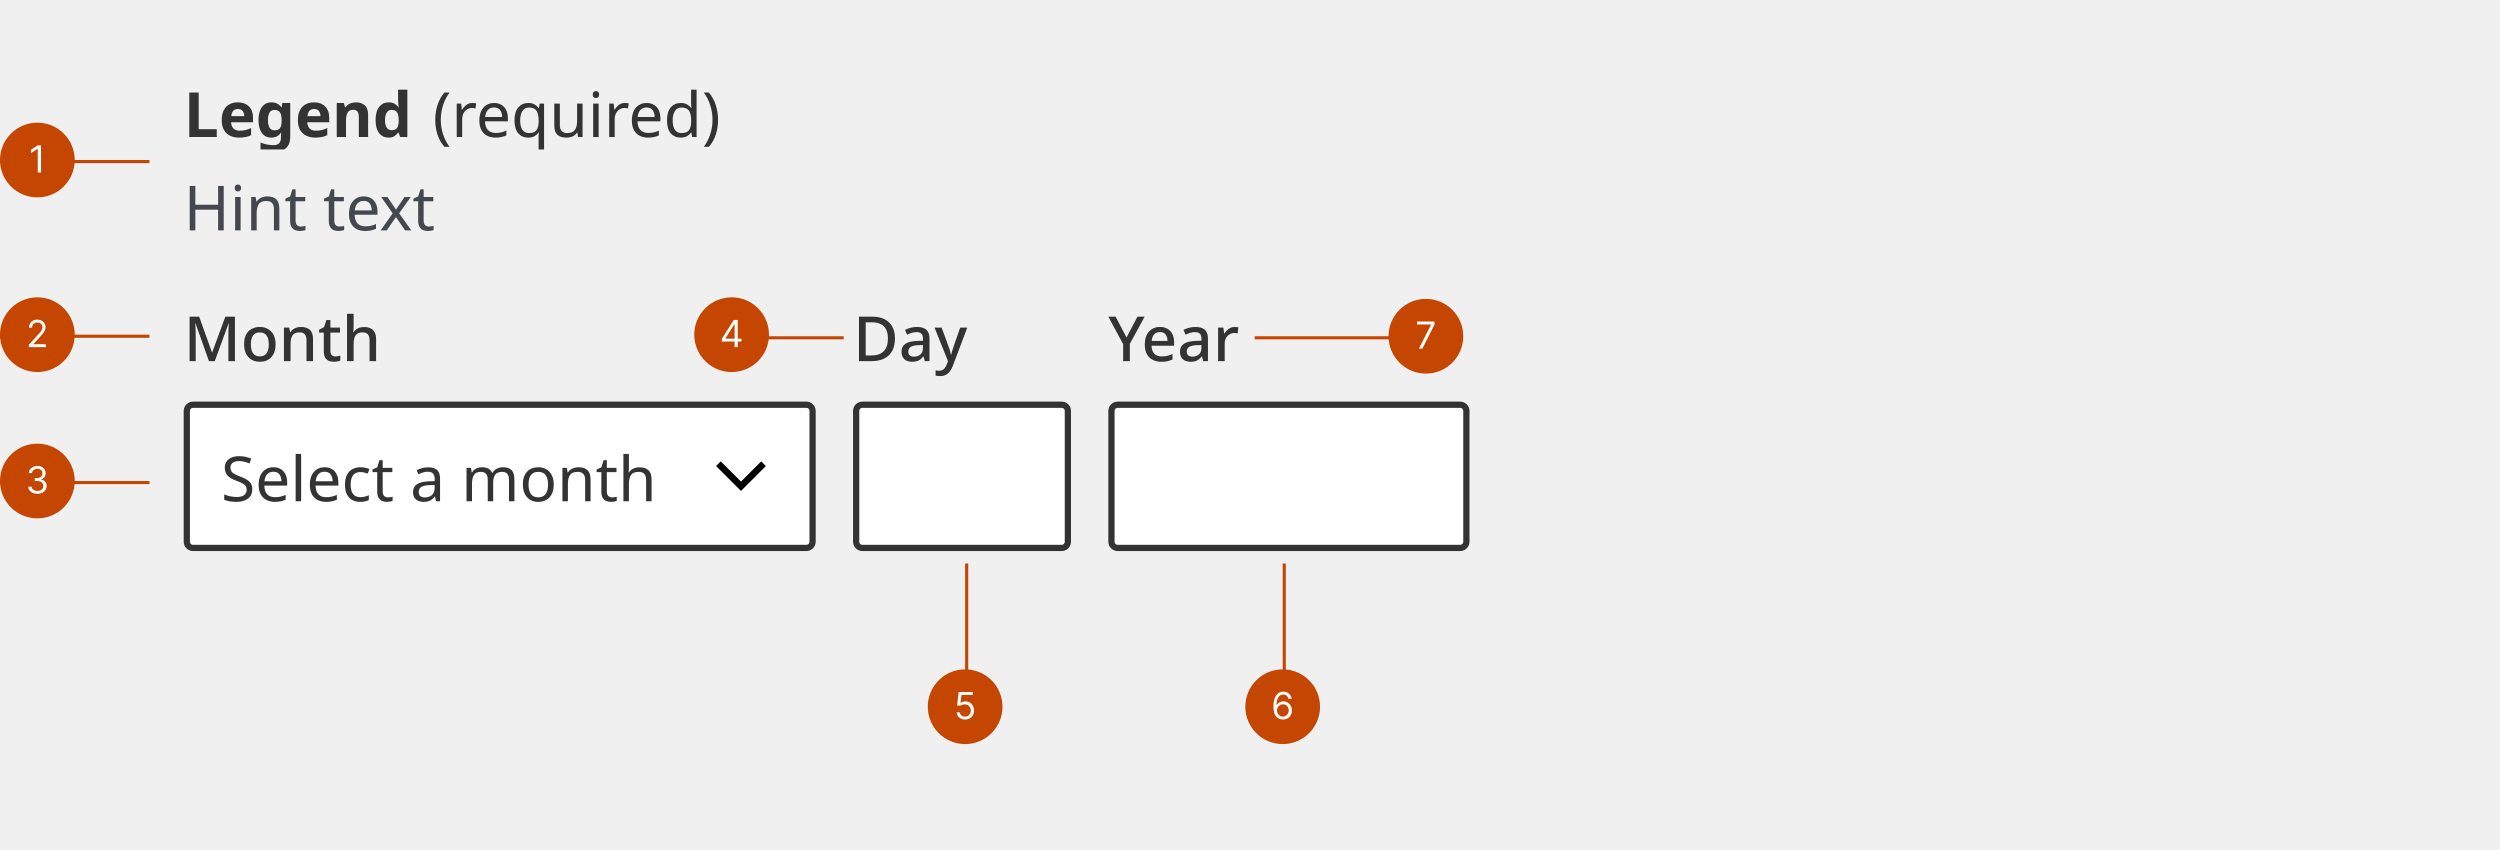
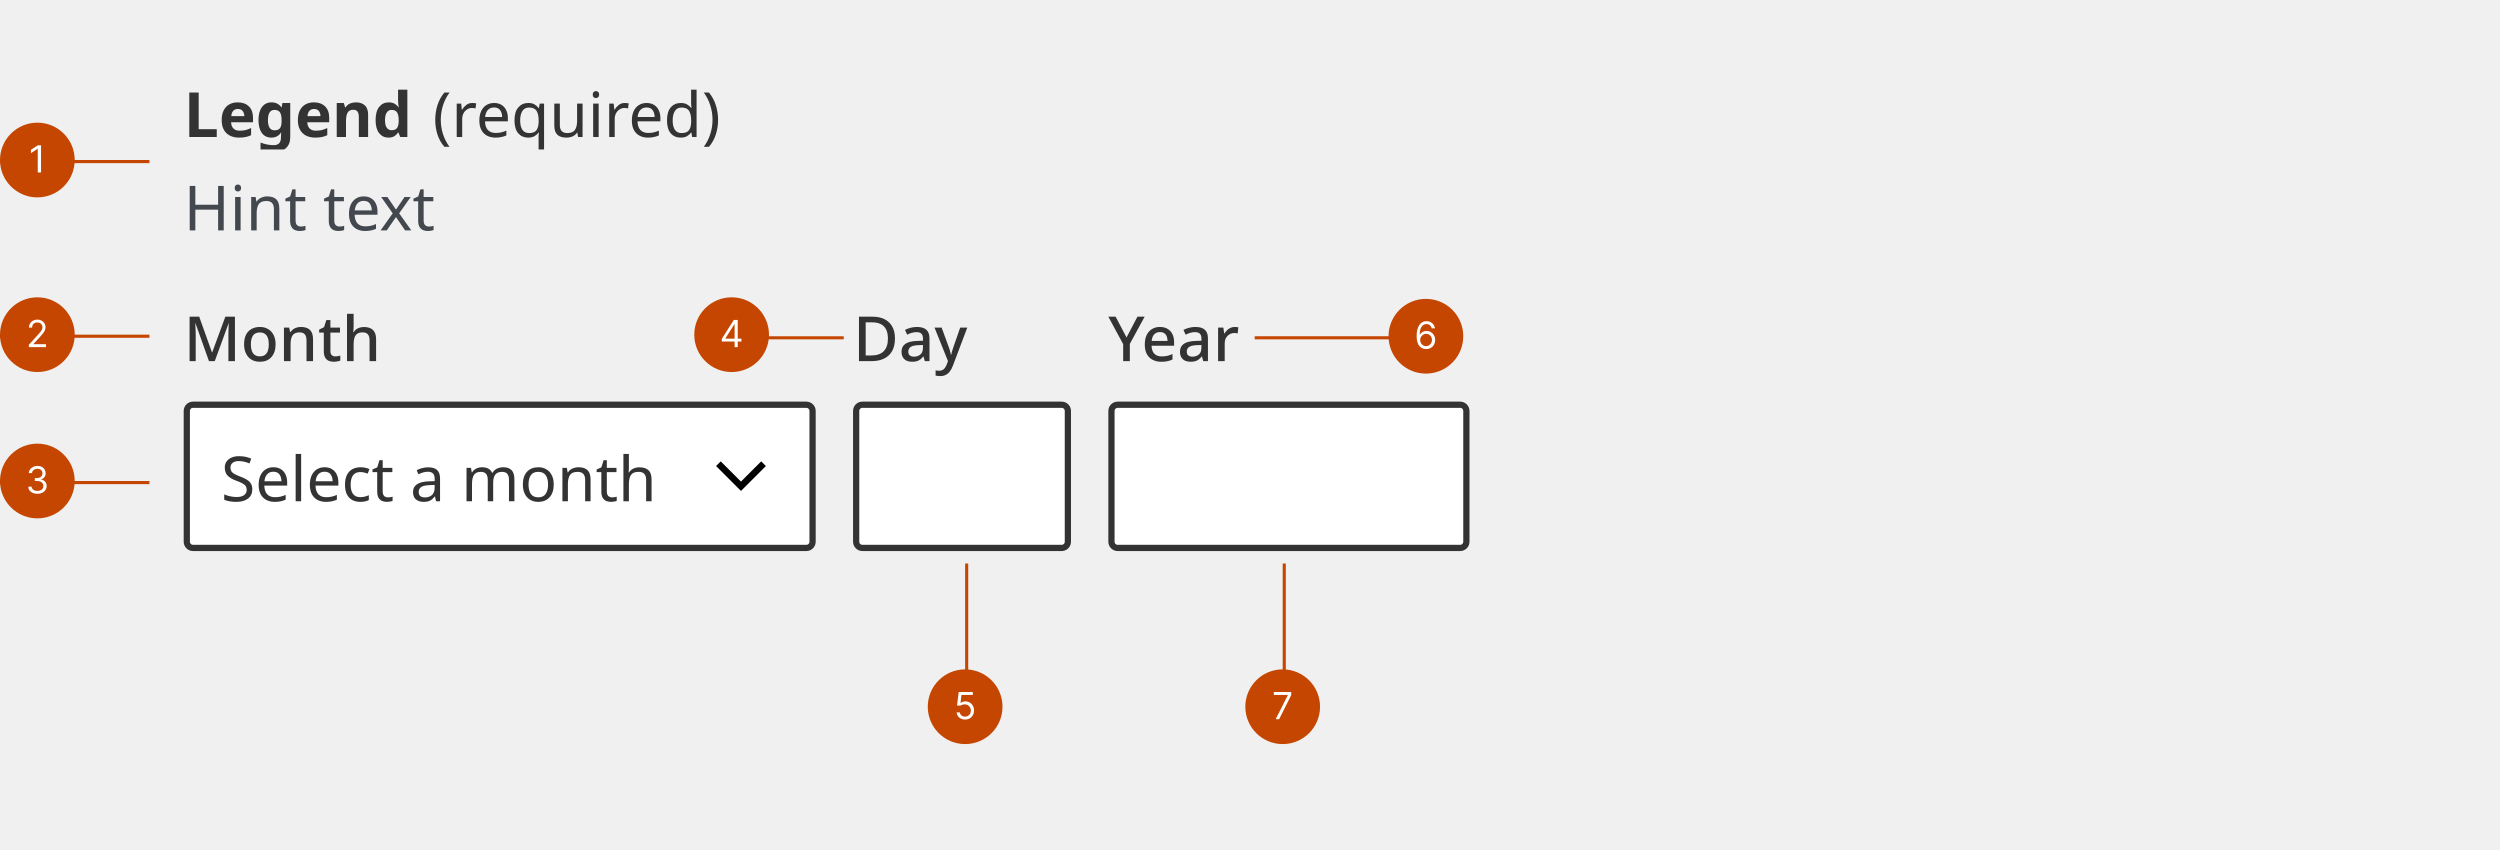
<svg xmlns="http://www.w3.org/2000/svg" width="803" height="273" viewBox="0 0 803 273" fill="none">
-   <g clip-path="url(#clip0_33496_4579)">
+   <g clip-path="url(#clip0_5116_10050)">
    <path d="M60.8 44V29.72H63.82V41.5H69.62V44H60.8ZM76.369 32.88C77.875 32.88 79.069 33.313 79.949 34.18C80.829 35.033 81.269 36.253 81.269 37.84V39.28H74.229C74.255 40.12 74.502 40.78 74.969 41.26C75.449 41.74 76.109 41.98 76.949 41.98C77.655 41.98 78.295 41.913 78.869 41.78C79.442 41.633 80.035 41.413 80.649 41.12V43.42C80.115 43.687 79.549 43.88 78.949 44C78.362 44.133 77.649 44.2 76.809 44.2C75.715 44.2 74.749 44 73.909 43.6C73.069 43.187 72.409 42.567 71.929 41.74C71.449 40.913 71.209 39.873 71.209 38.62C71.209 37.34 71.422 36.28 71.849 35.44C72.289 34.587 72.895 33.947 73.669 33.52C74.442 33.093 75.342 32.88 76.369 32.88ZM76.389 35C75.815 35 75.335 35.187 74.949 35.56C74.575 35.933 74.355 36.513 74.289 37.3H78.469C78.455 36.633 78.282 36.087 77.949 35.66C77.615 35.22 77.095 35 76.389 35ZM87.225 32.88C88.572 32.88 89.625 33.413 90.385 34.48H90.465L90.705 33.08H93.225V44.02C93.225 45.58 92.765 46.767 91.845 47.58C90.925 48.393 89.565 48.8 87.765 48.8C86.992 48.8 86.272 48.753 85.605 48.66C84.952 48.567 84.312 48.4 83.685 48.16V45.78C85.032 46.34 86.452 46.62 87.945 46.62C89.478 46.62 90.245 45.793 90.245 44.14V43.92C90.245 43.693 90.252 43.46 90.265 43.22C90.292 42.98 90.312 42.767 90.325 42.58H90.245C89.872 43.153 89.425 43.567 88.905 43.82C88.385 44.073 87.798 44.2 87.145 44.2C85.852 44.2 84.838 43.707 84.105 42.72C83.385 41.72 83.025 40.333 83.025 38.56C83.025 36.773 83.398 35.38 84.145 34.38C84.892 33.38 85.918 32.88 87.225 32.88ZM88.165 35.3C86.765 35.3 86.065 36.4 86.065 38.6C86.065 40.773 86.778 41.86 88.205 41.86C88.965 41.86 89.525 41.647 89.885 41.22C90.258 40.78 90.445 40.02 90.445 38.94V38.58C90.445 37.407 90.265 36.567 89.905 36.06C89.545 35.553 88.965 35.3 88.165 35.3ZM100.841 32.88C102.348 32.88 103.541 33.313 104.421 34.18C105.301 35.033 105.741 36.253 105.741 37.84V39.28H98.701C98.728 40.12 98.975 40.78 99.441 41.26C99.921 41.74 100.581 41.98 101.421 41.98C102.128 41.98 102.768 41.913 103.341 41.78C103.915 41.633 104.508 41.413 105.121 41.12V43.42C104.588 43.687 104.021 43.88 103.421 44C102.835 44.133 102.121 44.2 101.281 44.2C100.188 44.2 99.221 44 98.381 43.6C97.541 43.187 96.881 42.567 96.401 41.74C95.921 40.913 95.681 39.873 95.681 38.62C95.681 37.34 95.895 36.28 96.321 35.44C96.761 34.587 97.368 33.947 98.141 33.52C98.915 33.093 99.815 32.88 100.841 32.88ZM100.861 35C100.288 35 99.808 35.187 99.421 35.56C99.048 35.933 98.828 36.513 98.761 37.3H102.941C102.928 36.633 102.755 36.087 102.421 35.66C102.088 35.22 101.568 35 100.861 35ZM114.358 32.88C115.531 32.88 116.471 33.2 117.178 33.84C117.884 34.467 118.238 35.48 118.238 36.88V44H115.258V37.62C115.258 36.833 115.118 36.247 114.838 35.86C114.558 35.46 114.111 35.26 113.498 35.26C112.591 35.26 111.971 35.573 111.638 36.2C111.304 36.813 111.138 37.7 111.138 38.86V44H108.158V33.08H110.438L110.838 34.48H110.998C111.344 33.92 111.818 33.513 112.418 33.26C113.031 33.007 113.678 32.88 114.358 32.88ZM124.762 44.2C123.549 44.2 122.556 43.727 121.782 42.78C121.022 41.82 120.642 40.413 120.642 38.56C120.642 36.693 121.029 35.28 121.802 34.32C122.576 33.36 123.589 32.88 124.842 32.88C125.629 32.88 126.276 33.033 126.782 33.34C127.289 33.647 127.689 34.027 127.982 34.48H128.082C128.042 34.267 127.996 33.96 127.942 33.56C127.889 33.147 127.862 32.727 127.862 32.3V28.8H130.842V44H128.562L127.982 42.58H127.862C127.569 43.033 127.176 43.42 126.682 43.74C126.189 44.047 125.549 44.2 124.762 44.2ZM125.802 41.82C126.629 41.82 127.209 41.58 127.542 41.1C127.876 40.607 128.049 39.873 128.062 38.9V38.58C128.062 37.513 127.896 36.7 127.562 36.14C127.242 35.58 126.642 35.3 125.762 35.3C125.109 35.3 124.596 35.587 124.222 36.16C123.849 36.72 123.662 37.533 123.662 38.6C123.662 39.667 123.849 40.473 124.222 41.02C124.596 41.553 125.122 41.82 125.802 41.82Z" fill="#333333" />
    <path d="M139.8 38.52C139.8 36.893 140.033 35.327 140.5 33.82C140.98 32.3 141.727 30.933 142.74 29.72H144.4C143.467 30.973 142.76 32.353 142.28 33.86C141.813 35.367 141.58 36.913 141.58 38.5C141.58 40.047 141.813 41.567 142.28 43.06C142.76 44.54 143.46 45.907 144.38 47.16H142.74C141.727 45.987 140.98 44.66 140.5 43.18C140.033 41.687 139.8 40.133 139.8 38.52ZM151.696 33.08C151.896 33.08 152.109 33.093 152.336 33.12C152.576 33.133 152.783 33.16 152.956 33.2L152.736 34.82C152.563 34.78 152.369 34.747 152.156 34.72C151.956 34.693 151.763 34.68 151.576 34.68C151.029 34.68 150.516 34.833 150.036 35.14C149.556 35.433 149.169 35.853 148.876 36.4C148.596 36.933 148.456 37.56 148.456 38.28V44H146.696V33.28H148.136L148.336 35.24H148.416C148.763 34.653 149.209 34.147 149.756 33.72C150.303 33.293 150.949 33.08 151.696 33.08ZM158.707 33.08C159.627 33.08 160.414 33.28 161.067 33.68C161.734 34.08 162.241 34.647 162.587 35.38C162.947 36.1 163.127 36.947 163.127 37.92V38.98H155.787C155.814 40.193 156.121 41.12 156.707 41.76C157.307 42.387 158.141 42.7 159.207 42.7C159.887 42.7 160.487 42.64 161.007 42.52C161.541 42.387 162.087 42.2 162.647 41.96V43.5C162.101 43.74 161.561 43.913 161.027 44.02C160.494 44.14 159.861 44.2 159.127 44.2C158.114 44.2 157.214 43.993 156.427 43.58C155.654 43.167 155.047 42.553 154.607 41.74C154.181 40.913 153.967 39.907 153.967 38.72C153.967 37.547 154.161 36.54 154.547 35.7C154.947 34.86 155.501 34.213 156.207 33.76C156.927 33.307 157.761 33.08 158.707 33.08ZM158.687 34.52C157.847 34.52 157.181 34.793 156.687 35.34C156.207 35.873 155.921 36.62 155.827 37.58H161.287C161.274 36.673 161.061 35.94 160.647 35.38C160.234 34.807 159.581 34.52 158.687 34.52ZM172.996 44.22C172.996 43.98 173.003 43.7 173.016 43.38C173.03 43.06 173.056 42.787 173.096 42.56H172.976C172.67 43.013 172.243 43.4 171.696 43.72C171.163 44.04 170.47 44.2 169.616 44.2C168.323 44.2 167.27 43.74 166.456 42.82C165.656 41.887 165.256 40.5 165.256 38.66C165.256 36.82 165.663 35.433 166.476 34.5C167.303 33.553 168.37 33.08 169.676 33.08C170.516 33.08 171.203 33.24 171.736 33.56C172.27 33.88 172.696 34.273 173.016 34.74H173.096L173.356 33.28H174.756V48.8H172.996V44.22ZM169.956 42.74C171.063 42.74 171.843 42.44 172.296 41.84C172.763 41.227 173.003 40.293 173.016 39.04V38.68C173.016 37.32 172.79 36.293 172.336 35.6C171.883 34.893 171.076 34.54 169.916 34.54C168.956 34.54 168.243 34.92 167.776 35.68C167.31 36.427 167.076 37.433 167.076 38.7C167.076 39.967 167.31 40.96 167.776 41.68C168.256 42.387 168.983 42.74 169.956 42.74ZM187.121 33.28V44H185.681L185.421 42.58H185.341C184.994 43.14 184.514 43.553 183.901 43.82C183.288 44.073 182.634 44.2 181.941 44.2C180.648 44.2 179.674 43.893 179.021 43.28C178.368 42.653 178.041 41.66 178.041 40.3V33.28H179.821V40.18C179.821 41.887 180.614 42.74 182.201 42.74C183.388 42.74 184.208 42.407 184.661 41.74C185.128 41.073 185.361 40.113 185.361 38.86V33.28H187.121ZM191.424 29.26C191.691 29.26 191.924 29.353 192.124 29.54C192.338 29.713 192.444 29.993 192.444 30.38C192.444 30.753 192.338 31.033 192.124 31.22C191.924 31.407 191.691 31.5 191.424 31.5C191.131 31.5 190.884 31.407 190.684 31.22C190.484 31.033 190.384 30.753 190.384 30.38C190.384 29.993 190.484 29.713 190.684 29.54C190.884 29.353 191.131 29.26 191.424 29.26ZM192.284 33.28V44H190.524V33.28H192.284ZM200.68 33.08C200.88 33.08 201.094 33.093 201.32 33.12C201.56 33.133 201.767 33.16 201.94 33.2L201.72 34.82C201.547 34.78 201.354 34.747 201.14 34.72C200.94 34.693 200.747 34.68 200.56 34.68C200.014 34.68 199.5 34.833 199.02 35.14C198.54 35.433 198.154 35.853 197.86 36.4C197.58 36.933 197.44 37.56 197.44 38.28V44H195.68V33.28H197.12L197.32 35.24H197.4C197.747 34.653 198.194 34.147 198.74 33.72C199.287 33.293 199.934 33.08 200.68 33.08ZM207.692 33.08C208.612 33.08 209.398 33.28 210.052 33.68C210.718 34.08 211.225 34.647 211.572 35.38C211.932 36.1 212.112 36.947 212.112 37.92V38.98H204.772C204.798 40.193 205.105 41.12 205.692 41.76C206.292 42.387 207.125 42.7 208.192 42.7C208.872 42.7 209.472 42.64 209.992 42.52C210.525 42.387 211.072 42.2 211.632 41.96V43.5C211.085 43.74 210.545 43.913 210.012 44.02C209.478 44.14 208.845 44.2 208.112 44.2C207.098 44.2 206.198 43.993 205.412 43.58C204.638 43.167 204.032 42.553 203.592 41.74C203.165 40.913 202.952 39.907 202.952 38.72C202.952 37.547 203.145 36.54 203.532 35.7C203.932 34.86 204.485 34.213 205.192 33.76C205.912 33.307 206.745 33.08 207.692 33.08ZM207.672 34.52C206.832 34.52 206.165 34.793 205.672 35.34C205.192 35.873 204.905 36.62 204.812 37.58H210.272C210.258 36.673 210.045 35.94 209.632 35.38C209.218 34.807 208.565 34.52 207.672 34.52ZM218.641 44.2C217.307 44.2 216.241 43.74 215.441 42.82C214.641 41.887 214.241 40.5 214.241 38.66C214.241 36.82 214.641 35.433 215.441 34.5C216.254 33.553 217.327 33.08 218.661 33.08C219.487 33.08 220.161 33.233 220.681 33.54C221.214 33.847 221.647 34.22 221.981 34.66H222.101C222.087 34.487 222.061 34.233 222.021 33.9C221.994 33.553 221.981 33.28 221.981 33.08V28.8H223.741V44H222.321L222.061 42.56H221.981C221.661 43.013 221.234 43.4 220.701 43.72C220.167 44.04 219.481 44.2 218.641 44.2ZM218.921 42.74C220.054 42.74 220.847 42.433 221.301 41.82C221.767 41.193 222.001 40.253 222.001 39V38.68C222.001 37.347 221.781 36.327 221.341 35.62C220.901 34.9 220.087 34.54 218.901 34.54C217.954 34.54 217.241 34.92 216.761 35.68C216.294 36.427 216.061 37.433 216.061 38.7C216.061 39.98 216.294 40.973 216.761 41.68C217.241 42.387 217.961 42.74 218.921 42.74ZM230.645 38.52C230.645 40.133 230.405 41.687 229.925 43.18C229.459 44.66 228.719 45.987 227.705 47.16H226.065C226.985 45.907 227.679 44.54 228.145 43.06C228.625 41.567 228.865 40.047 228.865 38.5C228.865 36.913 228.625 35.367 228.145 33.86C227.679 32.353 226.979 30.973 226.045 29.72H227.705C228.719 30.933 229.459 32.3 229.925 33.82C230.405 35.327 230.645 36.893 230.645 38.52Z" fill="#333333" />
  </g>
  <path d="M71.86 74H70.06V67.34H62.74V74H60.94V59.72H62.74V65.76H70.06V59.72H71.86V74ZM76.424 59.26C76.691 59.26 76.924 59.353 77.124 59.54C77.338 59.713 77.444 59.993 77.444 60.38C77.444 60.753 77.338 61.033 77.124 61.22C76.924 61.407 76.691 61.5 76.424 61.5C76.131 61.5 75.884 61.407 75.684 61.22C75.484 61.033 75.384 60.753 75.384 60.38C75.384 59.993 75.484 59.713 75.684 59.54C75.884 59.353 76.131 59.26 76.424 59.26ZM77.284 63.28V74H75.524V63.28H77.284ZM85.841 63.08C87.121 63.08 88.087 63.393 88.74 64.02C89.394 64.633 89.721 65.633 89.721 67.02V74H87.981V67.14C87.981 65.42 87.18 64.56 85.581 64.56C84.394 64.56 83.574 64.893 83.121 65.56C82.667 66.227 82.441 67.187 82.441 68.44V74H80.68V63.28H82.1L82.361 64.74H82.46C82.807 64.18 83.287 63.767 83.9 63.5C84.514 63.22 85.16 63.08 85.841 63.08ZM96.624 72.76C96.89 72.76 97.164 72.74 97.444 72.7C97.724 72.647 97.95 72.593 98.124 72.54V73.88C97.937 73.973 97.67 74.047 97.324 74.1C96.977 74.167 96.644 74.2 96.324 74.2C95.764 74.2 95.244 74.107 94.764 73.92C94.297 73.72 93.917 73.38 93.624 72.9C93.33 72.42 93.184 71.747 93.184 70.88V64.64H91.664V63.8L93.204 63.1L93.904 60.82H94.944V63.28H98.044V64.64H94.944V70.84C94.944 71.493 95.097 71.98 95.404 72.3C95.724 72.607 96.13 72.76 96.624 72.76ZM109.046 72.76C109.312 72.76 109.586 72.74 109.866 72.7C110.146 72.647 110.372 72.593 110.546 72.54V73.88C110.359 73.973 110.092 74.047 109.746 74.1C109.399 74.167 109.066 74.2 108.746 74.2C108.186 74.2 107.666 74.107 107.186 73.92C106.719 73.72 106.339 73.38 106.046 72.9C105.752 72.42 105.606 71.747 105.606 70.88V64.64H104.086V63.8L105.626 63.1L106.326 60.82H107.366V63.28H110.466V64.64H107.366V70.84C107.366 71.493 107.519 71.98 107.826 72.3C108.146 72.607 108.552 72.76 109.046 72.76ZM116.832 63.08C117.752 63.08 118.539 63.28 119.192 63.68C119.859 64.08 120.366 64.647 120.712 65.38C121.072 66.1 121.252 66.947 121.252 67.92V68.98H113.912C113.939 70.193 114.246 71.12 114.832 71.76C115.432 72.387 116.266 72.7 117.332 72.7C118.012 72.7 118.612 72.64 119.132 72.52C119.666 72.387 120.212 72.2 120.772 71.96V73.5C120.226 73.74 119.686 73.913 119.152 74.02C118.619 74.14 117.986 74.2 117.252 74.2C116.239 74.2 115.339 73.993 114.552 73.58C113.779 73.167 113.172 72.553 112.732 71.74C112.306 70.913 112.092 69.907 112.092 68.72C112.092 67.547 112.286 66.54 112.672 65.7C113.072 64.86 113.626 64.213 114.332 63.76C115.052 63.307 115.886 63.08 116.832 63.08ZM116.812 64.52C115.972 64.52 115.306 64.793 114.812 65.34C114.332 65.873 114.046 66.62 113.952 67.58H119.412C119.399 66.673 119.186 65.94 118.772 65.38C118.359 64.807 117.706 64.52 116.812 64.52ZM126.131 68.52L122.431 63.28H124.431L127.191 67.32L129.931 63.28H131.911L128.211 68.52L132.111 74H130.111L127.191 69.72L124.231 74H122.251L126.131 68.52ZM137.757 72.76C138.023 72.76 138.297 72.74 138.577 72.7C138.857 72.647 139.083 72.593 139.257 72.54V73.88C139.07 73.973 138.803 74.047 138.457 74.1C138.11 74.167 137.777 74.2 137.457 74.2C136.897 74.2 136.377 74.107 135.897 73.92C135.43 73.72 135.05 73.38 134.757 72.9C134.463 72.42 134.317 71.747 134.317 70.88V64.64H132.797V63.8L134.337 63.1L135.037 60.82H136.077V63.28H139.177V64.64H136.077V70.84C136.077 71.493 136.23 71.98 136.537 72.3C136.857 72.607 137.263 72.76 137.757 72.76Z" fill="#43474E" />
  <path d="M67.12 116L62.8 103.86H62.72C62.733 104.127 62.753 104.487 62.78 104.94C62.807 105.393 62.827 105.88 62.84 106.4C62.853 106.92 62.86 107.433 62.86 107.94V116H60.9V101.72H63.98L68.08 113.18H68.16L72.38 101.72H75.46V116H73.36V107.82C73.36 107.353 73.367 106.873 73.38 106.38C73.407 105.873 73.427 105.4 73.44 104.96C73.467 104.52 73.487 104.16 73.5 103.88H73.42L68.98 116H67.12ZM88.519 110.6C88.519 111.493 88.399 112.287 88.159 112.98C87.919 113.673 87.579 114.26 87.139 114.74C86.699 115.22 86.166 115.587 85.539 115.84C84.913 116.08 84.206 116.2 83.419 116.2C82.699 116.2 82.033 116.08 81.419 115.84C80.806 115.587 80.273 115.22 79.819 114.74C79.379 114.26 79.033 113.673 78.779 112.98C78.526 112.287 78.399 111.487 78.399 110.58C78.399 109.393 78.599 108.387 78.999 107.56C79.413 106.733 79.999 106.107 80.759 105.68C81.533 105.24 82.439 105.02 83.479 105.02C84.466 105.02 85.333 105.24 86.079 105.68C86.839 106.107 87.433 106.733 87.859 107.56C88.299 108.387 88.519 109.4 88.519 110.6ZM80.579 110.6C80.579 111.4 80.679 112.093 80.879 112.68C81.079 113.253 81.393 113.693 81.819 114C82.246 114.307 82.793 114.46 83.459 114.46C84.126 114.46 84.673 114.307 85.099 114C85.526 113.693 85.839 113.253 86.039 112.68C86.239 112.093 86.339 111.4 86.339 110.6C86.339 109.773 86.233 109.08 86.019 108.52C85.819 107.96 85.506 107.533 85.079 107.24C84.666 106.933 84.119 106.78 83.439 106.78C82.439 106.78 81.713 107.113 81.259 107.78C80.806 108.447 80.579 109.387 80.579 110.6ZM96.667 105.02C97.92 105.02 98.88 105.333 99.547 105.96C100.214 106.587 100.547 107.593 100.547 108.98V116H98.447V109.28C98.447 108.44 98.267 107.813 97.907 107.4C97.56 106.973 97 106.76 96.227 106.76C95.133 106.76 94.374 107.087 93.947 107.74C93.534 108.393 93.327 109.333 93.327 110.56V116H91.207V105.22H92.887L93.187 106.66H93.307C93.547 106.287 93.84 105.98 94.187 105.74C94.534 105.5 94.92 105.32 95.347 105.2C95.773 105.08 96.213 105.02 96.667 105.02ZM107.685 114.48C107.965 114.48 108.251 114.453 108.545 114.4C108.838 114.347 109.091 114.287 109.305 114.22V115.82C109.078 115.927 108.771 116.013 108.385 116.08C107.998 116.16 107.611 116.2 107.225 116.2C106.638 116.2 106.098 116.1 105.605 115.9C105.125 115.7 104.738 115.353 104.445 114.86C104.151 114.367 104.005 113.68 104.005 112.8V106.84H102.505V105.88L104.085 105.08L104.825 102.8H106.125V105.22H109.205V106.84H106.125V112.76C106.125 113.347 106.265 113.78 106.545 114.06C106.838 114.34 107.218 114.48 107.685 114.48ZM113.581 104.86C113.581 105.193 113.567 105.527 113.541 105.86C113.514 106.193 113.487 106.467 113.461 106.68H113.601C113.827 106.307 114.107 106 114.441 105.76C114.787 105.52 115.167 105.34 115.581 105.22C116.007 105.1 116.441 105.04 116.881 105.04C117.734 105.04 118.447 105.18 119.021 105.46C119.607 105.727 120.047 106.153 120.341 106.74C120.647 107.313 120.801 108.06 120.801 108.98V116H118.701V109.28C118.701 108.44 118.521 107.813 118.161 107.4C117.814 106.973 117.254 106.76 116.481 106.76C115.747 106.76 115.167 106.907 114.741 107.2C114.327 107.493 114.027 107.927 113.841 108.5C113.667 109.06 113.581 109.753 113.581 110.58V116H111.461V100.8H113.581V104.86Z" fill="#333333" />
  <rect x="60" y="130" width="201" height="46" rx="2" fill="white" />
  <rect x="60" y="130" width="201" height="46" rx="2" stroke="#333333" stroke-width="2" />
  <path d="M81.04 157.18C81.04 158.447 80.58 159.433 79.66 160.14C78.74 160.847 77.5 161.2 75.94 161.2C75.14 161.2 74.4 161.14 73.72 161.02C73.04 160.9 72.473 160.733 72.02 160.52V158.8C72.5 159.013 73.093 159.207 73.8 159.38C74.52 159.553 75.26 159.64 76.02 159.64C77.087 159.64 77.887 159.433 78.42 159.02C78.967 158.607 79.24 158.047 79.24 157.34C79.24 156.873 79.14 156.48 78.94 156.16C78.74 155.84 78.393 155.547 77.9 155.28C77.42 155 76.747 154.707 75.88 154.4C74.667 153.96 73.747 153.42 73.12 152.78C72.507 152.14 72.2 151.267 72.2 150.16C72.2 149.4 72.393 148.753 72.78 148.22C73.167 147.673 73.7 147.253 74.38 146.96C75.073 146.667 75.867 146.52 76.76 146.52C77.547 146.52 78.267 146.593 78.92 146.74C79.573 146.887 80.167 147.08 80.7 147.32L80.14 148.86C79.647 148.647 79.107 148.467 78.52 148.32C77.947 148.173 77.347 148.1 76.72 148.1C75.827 148.1 75.153 148.293 74.7 148.68C74.247 149.053 74.02 149.553 74.02 150.18C74.02 150.66 74.12 151.06 74.32 151.38C74.52 151.7 74.847 151.987 75.3 152.24C75.753 152.493 76.367 152.767 77.14 153.06C77.98 153.367 78.687 153.7 79.26 154.06C79.847 154.407 80.287 154.827 80.58 155.32C80.887 155.813 81.04 156.433 81.04 157.18ZM87.817 150.08C88.737 150.08 89.523 150.28 90.177 150.68C90.843 151.08 91.35 151.647 91.697 152.38C92.057 153.1 92.237 153.947 92.237 154.92V155.98H84.897C84.923 157.193 85.23 158.12 85.817 158.76C86.417 159.387 87.25 159.7 88.317 159.7C88.997 159.7 89.597 159.64 90.117 159.52C90.65 159.387 91.197 159.2 91.757 158.96V160.5C91.21 160.74 90.67 160.913 90.137 161.02C89.603 161.14 88.97 161.2 88.237 161.2C87.223 161.2 86.323 160.993 85.537 160.58C84.763 160.167 84.157 159.553 83.717 158.74C83.29 157.913 83.077 156.907 83.077 155.72C83.077 154.547 83.27 153.54 83.657 152.7C84.057 151.86 84.61 151.213 85.317 150.76C86.037 150.307 86.87 150.08 87.817 150.08ZM87.797 151.52C86.957 151.52 86.29 151.793 85.797 152.34C85.317 152.873 85.03 153.62 84.937 154.58H90.397C90.383 153.673 90.17 152.94 89.757 152.38C89.343 151.807 88.69 151.52 87.797 151.52ZM96.726 161H94.966V145.8H96.726V161ZM104.262 150.08C105.182 150.08 105.969 150.28 106.622 150.68C107.289 151.08 107.795 151.647 108.142 152.38C108.502 153.1 108.682 153.947 108.682 154.92V155.98H101.342C101.369 157.193 101.675 158.12 102.262 158.76C102.862 159.387 103.695 159.7 104.762 159.7C105.442 159.7 106.042 159.64 106.562 159.52C107.095 159.387 107.642 159.2 108.202 158.96V160.5C107.655 160.74 107.115 160.913 106.582 161.02C106.049 161.14 105.415 161.2 104.682 161.2C103.669 161.2 102.769 160.993 101.982 160.58C101.209 160.167 100.602 159.553 100.162 158.74C99.735 157.913 99.522 156.907 99.522 155.72C99.522 154.547 99.715 153.54 100.102 152.7C100.502 151.86 101.055 151.213 101.762 150.76C102.482 150.307 103.315 150.08 104.262 150.08ZM104.242 151.52C103.402 151.52 102.735 151.793 102.242 152.34C101.762 152.873 101.475 153.62 101.382 154.58H106.842C106.829 153.673 106.615 152.94 106.202 152.38C105.789 151.807 105.135 151.52 104.242 151.52ZM115.711 161.2C114.764 161.2 113.918 161.007 113.171 160.62C112.438 160.233 111.858 159.633 111.431 158.82C111.018 158.007 110.811 156.967 110.811 155.7C110.811 154.38 111.031 153.307 111.471 152.48C111.911 151.653 112.504 151.047 113.251 150.66C114.011 150.273 114.871 150.08 115.831 150.08C116.378 150.08 116.904 150.14 117.411 150.26C117.918 150.367 118.331 150.5 118.651 150.66L118.111 152.12C117.791 152 117.418 151.887 116.991 151.78C116.564 151.673 116.164 151.62 115.791 151.62C113.684 151.62 112.631 152.973 112.631 155.68C112.631 156.973 112.884 157.967 113.391 158.66C113.911 159.34 114.678 159.68 115.691 159.68C116.278 159.68 116.791 159.62 117.231 159.5C117.684 159.38 118.098 159.233 118.471 159.06V160.62C118.111 160.807 117.711 160.947 117.271 161.04C116.844 161.147 116.324 161.2 115.711 161.2ZM124.6 159.76C124.867 159.76 125.14 159.74 125.42 159.7C125.7 159.647 125.927 159.593 126.1 159.54V160.88C125.914 160.973 125.647 161.047 125.3 161.1C124.954 161.167 124.62 161.2 124.3 161.2C123.74 161.2 123.22 161.107 122.74 160.92C122.274 160.72 121.894 160.38 121.6 159.9C121.307 159.42 121.16 158.747 121.16 157.88V151.64H119.64V150.8L121.18 150.1L121.88 147.82H122.92V150.28H126.02V151.64H122.92V157.84C122.92 158.493 123.074 158.98 123.38 159.3C123.7 159.607 124.107 159.76 124.6 159.76ZM137.502 150.1C138.809 150.1 139.776 150.387 140.402 150.96C141.029 151.533 141.342 152.447 141.342 153.7V161H140.062L139.722 159.48H139.642C139.176 160.067 138.682 160.5 138.162 160.78C137.656 161.06 136.949 161.2 136.042 161.2C135.069 161.2 134.262 160.947 133.622 160.44C132.982 159.92 132.662 159.113 132.662 158.02C132.662 156.953 133.082 156.133 133.922 155.56C134.762 154.973 136.056 154.653 137.802 154.6L139.622 154.54V153.9C139.622 153.007 139.429 152.387 139.042 152.04C138.656 151.693 138.109 151.52 137.402 151.52C136.842 151.52 136.309 151.607 135.802 151.78C135.296 151.94 134.822 152.127 134.382 152.34L133.842 151.02C134.309 150.767 134.862 150.553 135.502 150.38C136.142 150.193 136.809 150.1 137.502 150.1ZM138.022 155.82C136.689 155.873 135.762 156.087 135.242 156.46C134.736 156.833 134.482 157.36 134.482 158.04C134.482 158.64 134.662 159.08 135.022 159.36C135.396 159.64 135.869 159.78 136.442 159.78C137.349 159.78 138.102 159.533 138.702 159.04C139.302 158.533 139.602 157.76 139.602 156.72V155.76L138.022 155.82ZM161.608 150.08C162.822 150.08 163.728 150.393 164.328 151.02C164.928 151.633 165.228 152.633 165.228 154.02V161H163.488V154.1C163.488 152.407 162.762 151.56 161.308 151.56C160.268 151.56 159.522 151.86 159.068 152.46C158.628 153.06 158.408 153.933 158.408 155.08V161H156.668V154.1C156.668 152.407 155.935 151.56 154.468 151.56C153.388 151.56 152.642 151.893 152.228 152.56C151.815 153.227 151.608 154.187 151.608 155.44V161H149.848V150.28H151.268L151.528 151.74H151.628C151.962 151.18 152.408 150.767 152.968 150.5C153.542 150.22 154.148 150.08 154.788 150.08C156.468 150.08 157.562 150.68 158.068 151.88H158.168C158.528 151.267 159.015 150.813 159.628 150.52C160.255 150.227 160.915 150.08 161.608 150.08ZM177.86 155.62C177.86 157.393 177.407 158.767 176.5 159.74C175.607 160.713 174.393 161.2 172.86 161.2C171.913 161.2 171.067 160.987 170.32 160.56C169.587 160.12 169.007 159.487 168.58 158.66C168.153 157.82 167.94 156.807 167.94 155.62C167.94 153.847 168.387 152.48 169.28 151.52C170.173 150.56 171.387 150.08 172.92 150.08C173.893 150.08 174.747 150.3 175.48 150.74C176.227 151.167 176.807 151.793 177.22 152.62C177.647 153.433 177.86 154.433 177.86 155.62ZM169.76 155.62C169.76 156.887 170.007 157.893 170.5 158.64C171.007 159.373 171.807 159.74 172.9 159.74C173.98 159.74 174.773 159.373 175.28 158.64C175.787 157.893 176.04 156.887 176.04 155.62C176.04 154.353 175.787 153.36 175.28 152.64C174.773 151.92 173.973 151.56 172.88 151.56C171.787 151.56 170.993 151.92 170.5 152.64C170.007 153.36 169.76 154.353 169.76 155.62ZM185.809 150.08C187.089 150.08 188.056 150.393 188.709 151.02C189.363 151.633 189.689 152.633 189.689 154.02V161H187.949V154.14C187.949 152.42 187.149 151.56 185.549 151.56C184.363 151.56 183.543 151.893 183.089 152.56C182.636 153.227 182.409 154.187 182.409 155.44V161H180.649V150.28H182.069L182.329 151.74H182.429C182.776 151.18 183.256 150.767 183.869 150.5C184.483 150.22 185.129 150.08 185.809 150.08ZM196.592 159.76C196.859 159.76 197.133 159.74 197.413 159.7C197.693 159.647 197.919 159.593 198.093 159.54V160.88C197.906 160.973 197.639 161.047 197.293 161.1C196.946 161.167 196.613 161.2 196.293 161.2C195.733 161.2 195.213 161.107 194.733 160.92C194.266 160.72 193.886 160.38 193.593 159.9C193.299 159.42 193.153 158.747 193.153 157.88V151.64H191.633V150.8L193.173 150.1L193.873 147.82H194.913V150.28H198.013V151.64H194.913V157.84C194.913 158.493 195.066 158.98 195.373 159.3C195.693 159.607 196.099 159.76 196.592 159.76ZM201.999 150.26C201.999 150.793 201.966 151.293 201.899 151.76H202.019C202.366 151.213 202.832 150.8 203.419 150.52C204.019 150.24 204.666 150.1 205.359 150.1C206.666 150.1 207.646 150.413 208.299 151.04C208.952 151.653 209.279 152.647 209.279 154.02V161H207.539V154.14C207.539 152.42 206.739 151.56 205.139 151.56C203.939 151.56 203.112 151.9 202.659 152.58C202.219 153.247 201.999 154.207 201.999 155.46V161H200.239V145.8H201.999V150.26Z" fill="#333333" />
  <path d="M238 154.687L244.5 148.187L246 149.687L238 157.687L230 149.688L231.5 148.187L238 154.687Z" fill="black" />
  <path d="M287.46 108.72C287.46 110.32 287.16 111.66 286.56 112.74C285.96 113.82 285.093 114.633 283.96 115.18C282.84 115.727 281.487 116 279.9 116H275.9V101.72H280.32C281.773 101.72 283.033 101.987 284.1 102.52C285.167 103.053 285.993 103.84 286.58 104.88C287.167 105.907 287.46 107.187 287.46 108.72ZM285.2 108.78C285.2 107.58 285.007 106.593 284.62 105.82C284.233 105.047 283.66 104.473 282.9 104.1C282.153 103.727 281.247 103.54 280.18 103.54H278.06V114.18H279.8C281.6 114.18 282.947 113.727 283.84 112.82C284.747 111.913 285.2 110.567 285.2 108.78ZM294.508 105.02C295.868 105.02 296.881 105.32 297.548 105.92C298.215 106.507 298.548 107.433 298.548 108.7V116H297.048L296.628 114.5H296.548C296.241 114.887 295.921 115.207 295.588 115.46C295.268 115.713 294.895 115.9 294.468 116.02C294.055 116.14 293.548 116.2 292.948 116.2C292.308 116.2 291.728 116.087 291.208 115.86C290.701 115.62 290.301 115.26 290.008 114.78C289.715 114.287 289.568 113.673 289.568 112.94C289.568 111.847 289.981 111.013 290.808 110.44C291.648 109.867 292.921 109.553 294.628 109.5L296.468 109.44V108.84C296.468 108.04 296.288 107.48 295.928 107.16C295.568 106.84 295.061 106.68 294.408 106.68C293.848 106.68 293.315 106.76 292.808 106.92C292.301 107.08 291.821 107.273 291.368 107.5L290.688 105.96C291.195 105.693 291.775 105.473 292.428 105.3C293.095 105.113 293.788 105.02 294.508 105.02ZM295.008 110.86C293.781 110.913 292.928 111.12 292.448 111.48C291.981 111.827 291.748 112.32 291.748 112.96C291.748 113.52 291.915 113.927 292.248 114.18C292.595 114.433 293.028 114.56 293.548 114.56C294.388 114.56 295.081 114.327 295.628 113.86C296.175 113.393 296.448 112.693 296.448 111.76V110.82L295.008 110.86ZM300.172 105.22H302.452L304.692 111.34C304.812 111.647 304.919 111.947 305.012 112.24C305.106 112.533 305.186 112.827 305.252 113.12C305.332 113.4 305.392 113.68 305.432 113.96H305.512C305.579 113.613 305.686 113.207 305.832 112.74C305.979 112.26 306.132 111.787 306.292 111.32L308.412 105.22H310.692L306.072 117.46C305.819 118.153 305.506 118.747 305.132 119.24C304.759 119.747 304.312 120.133 303.792 120.4C303.286 120.667 302.686 120.8 301.992 120.8C301.659 120.8 301.372 120.78 301.132 120.74C300.892 120.713 300.686 120.68 300.512 120.64V118.96C300.659 118.987 300.832 119.013 301.032 119.04C301.246 119.067 301.466 119.08 301.692 119.08C302.106 119.08 302.459 119 302.752 118.84C303.059 118.68 303.312 118.453 303.512 118.16C303.726 117.867 303.906 117.533 304.052 117.16L304.492 116L300.172 105.22Z" fill="#333333" />
  <path d="M275 132C275 130.895 275.895 130 277 130H341C342.105 130 343 130.895 343 132V174C343 175.105 342.105 176 341 176H277C275.895 176 275 175.105 275 174V132Z" fill="white" />
  <path d="M275 132C275 130.895 275.895 130 277 130H341C342.105 130 343 130.895 343 132V174C343 175.105 342.105 176 341 176H277C275.895 176 275 175.105 275 174V132Z" stroke="#333333" stroke-width="2" />
  <path d="M361.84 108.4L365.34 101.72H367.66L362.9 110.46V116H360.76V110.54L356 101.72H358.34L361.84 108.4ZM372.564 105.02C373.511 105.02 374.324 105.22 375.004 105.62C375.684 106.007 376.204 106.567 376.564 107.3C376.937 108.033 377.124 108.9 377.124 109.9V111.06H369.884C369.911 112.167 370.197 113.013 370.744 113.6C371.304 114.187 372.084 114.48 373.084 114.48C373.777 114.48 374.391 114.42 374.924 114.3C375.471 114.167 376.031 113.973 376.604 113.72V115.48C376.071 115.72 375.524 115.9 374.964 116.02C374.417 116.14 373.764 116.2 373.004 116.2C371.964 116.2 371.044 115.993 370.244 115.58C369.444 115.167 368.817 114.553 368.364 113.74C367.924 112.913 367.704 111.9 367.704 110.7C367.704 109.487 367.904 108.46 368.304 107.62C368.717 106.78 369.284 106.14 370.004 105.7C370.737 105.247 371.591 105.02 372.564 105.02ZM372.564 106.66C371.804 106.66 371.191 106.907 370.724 107.4C370.271 107.893 370.004 108.593 369.924 109.5H375.004C375.004 108.94 374.917 108.447 374.744 108.02C374.571 107.593 374.304 107.26 373.944 107.02C373.584 106.78 373.124 106.66 372.564 106.66ZM383.949 105.02C385.309 105.02 386.323 105.32 386.989 105.92C387.656 106.507 387.989 107.433 387.989 108.7V116H386.489L386.069 114.5H385.989C385.683 114.887 385.363 115.207 385.029 115.46C384.709 115.713 384.336 115.9 383.909 116.02C383.496 116.14 382.989 116.2 382.389 116.2C381.749 116.2 381.169 116.087 380.649 115.86C380.143 115.62 379.743 115.26 379.449 114.78C379.156 114.287 379.009 113.673 379.009 112.94C379.009 111.847 379.423 111.013 380.249 110.44C381.089 109.867 382.363 109.553 384.069 109.5L385.909 109.44V108.84C385.909 108.04 385.729 107.48 385.369 107.16C385.009 106.84 384.503 106.68 383.849 106.68C383.289 106.68 382.756 106.76 382.249 106.92C381.743 107.08 381.263 107.273 380.809 107.5L380.129 105.96C380.636 105.693 381.216 105.473 381.869 105.3C382.536 105.113 383.229 105.02 383.949 105.02ZM384.449 110.86C383.223 110.913 382.369 111.12 381.889 111.48C381.423 111.827 381.189 112.32 381.189 112.96C381.189 113.52 381.356 113.927 381.689 114.18C382.036 114.433 382.469 114.56 382.989 114.56C383.829 114.56 384.523 114.327 385.069 113.86C385.616 113.393 385.889 112.693 385.889 111.76V110.82L384.449 110.86ZM396.574 105.02C396.76 105.02 396.967 105.033 397.194 105.06C397.42 105.073 397.607 105.093 397.754 105.12L397.534 107.1C397.387 107.06 397.214 107.027 397.014 107C396.814 106.973 396.627 106.96 396.454 106.96C396.054 106.96 395.667 107.04 395.294 107.2C394.934 107.347 394.607 107.567 394.314 107.86C394.02 108.14 393.787 108.487 393.614 108.9C393.454 109.313 393.374 109.787 393.374 110.32V116H391.254V105.22H392.934L393.214 107.14H393.294C393.52 106.753 393.794 106.4 394.114 106.08C394.434 105.76 394.8 105.507 395.214 105.32C395.627 105.12 396.08 105.02 396.574 105.02Z" fill="#333333" />
  <path d="M357 132C357 130.895 357.895 130 359 130H469C470.105 130 471 130.895 471 132V174C471 175.105 470.105 176 469 176H359C357.895 176 357 175.105 357 174V132Z" fill="white" />
  <path d="M357 132C357 130.895 357.895 130 359 130H469C470.105 130 471 130.895 471 132V174C471 175.105 470.105 176 469 176H359C357.895 176 357 175.105 357 174V132Z" stroke="#333333" stroke-width="2" />
-   <g clip-path="url(#clip1_33496_4579)">
+   <g clip-path="url(#clip1_5116_10050)">
    <rect y="51.4" width="48" height="1" fill="#C54600" />
-     <g clip-path="url(#clip2_33496_4579)">
+     <g clip-path="url(#clip2_5116_10050)">
      <rect y="39.4" width="24" height="24" rx="12" fill="#C54600" />
-       <path d="M13.182 46.673V55.4H12.126V47.781H12.075L9.944 49.196V48.122L12.126 46.673H13.182Z" fill="white" />
+       <path d="M13.182 46.673V55.4H12.126V47.781H12.075L9.944 49.195V48.121L12.126 46.673H13.182Z" fill="white" />
    </g>
  </g>
-   <g clip-path="url(#clip3_33496_4579)">
+   <g clip-path="url(#clip3_5116_10050)">
    <rect y="154.5" width="48" height="1" fill="#C54600" />
-     <g clip-path="url(#clip4_33496_4579)">
+     <g clip-path="url(#clip4_5116_10050)">
      <rect y="142.5" width="24" height="24" rx="12" fill="#C54600" />
      <path d="M12.032 158.619C11.47 158.619 10.968 158.523 10.528 158.33C10.09 158.136 9.742 157.868 9.484 157.524C9.228 157.178 9.089 156.776 9.066 156.318H10.14C10.163 156.599 10.259 156.842 10.43 157.047C10.6 157.249 10.823 157.405 11.099 157.516C11.374 157.626 11.68 157.682 12.015 157.682C12.39 157.682 12.722 157.616 13.012 157.486C13.302 157.355 13.529 157.173 13.694 156.94C13.859 156.707 13.941 156.438 13.941 156.131C13.941 155.81 13.861 155.527 13.702 155.283C13.543 155.036 13.31 154.842 13.004 154.703C12.697 154.564 12.322 154.494 11.879 154.494H11.18V153.557H11.879C12.225 153.557 12.529 153.494 12.79 153.369C13.055 153.244 13.261 153.068 13.408 152.841C13.559 152.614 13.634 152.347 13.634 152.04C13.634 151.744 13.569 151.487 13.438 151.268C13.307 151.05 13.123 150.879 12.884 150.757C12.648 150.635 12.37 150.574 12.049 150.574C11.748 150.574 11.464 150.629 11.197 150.74C10.932 150.848 10.717 151.006 10.549 151.213C10.381 151.418 10.29 151.665 10.276 151.955H9.254C9.271 151.497 9.408 151.097 9.667 150.753C9.925 150.406 10.264 150.136 10.681 149.943C11.102 149.75 11.563 149.653 12.066 149.653C12.606 149.653 13.069 149.763 13.455 149.982C13.842 150.197 14.139 150.483 14.346 150.838C14.553 151.193 14.657 151.577 14.657 151.989C14.657 152.48 14.528 152.899 14.269 153.246C14.014 153.592 13.665 153.832 13.225 153.966V154.034C13.776 154.125 14.207 154.359 14.516 154.737C14.826 155.112 14.981 155.577 14.981 156.131C14.981 156.605 14.852 157.031 14.593 157.409C14.337 157.784 13.988 158.08 13.545 158.295C13.102 158.511 12.597 158.619 12.032 158.619Z" fill="white" />
    </g>
  </g>
-   <g clip-path="url(#clip5_33496_4579)">
+   <g clip-path="url(#clip5_5116_10050)">
    <rect y="107.5" width="48" height="1" fill="#C54600" />
-     <g clip-path="url(#clip6_33496_4579)">
+     <g clip-path="url(#clip6_5116_10050)">
      <rect y="95.5" width="24" height="24" rx="12" fill="#C54600" />
      <path d="M9.271 111.5V110.733L12.151 107.58C12.489 107.21 12.768 106.889 12.986 106.616C13.205 106.341 13.367 106.082 13.472 105.841C13.58 105.597 13.634 105.341 13.634 105.074C13.634 104.767 13.56 104.501 13.413 104.277C13.268 104.053 13.069 103.879 12.816 103.757C12.563 103.635 12.279 103.574 11.964 103.574C11.629 103.574 11.336 103.643 11.086 103.783C10.839 103.919 10.647 104.111 10.511 104.358C10.377 104.605 10.31 104.895 10.31 105.227H9.305C9.305 104.716 9.423 104.267 9.658 103.881C9.894 103.494 10.215 103.193 10.621 102.977C11.03 102.761 11.489 102.653 11.998 102.653C12.509 102.653 12.962 102.761 13.357 102.977C13.752 103.193 14.062 103.484 14.286 103.851C14.511 104.217 14.623 104.625 14.623 105.074C14.623 105.395 14.565 105.709 14.448 106.016C14.335 106.32 14.136 106.659 13.852 107.034C13.57 107.406 13.18 107.861 12.68 108.398L10.72 110.494V110.562H14.776V111.5H9.271Z" fill="white" />
    </g>
  </g>
  <rect x="310" y="181" width="1" height="44" fill="#C54600" />
-   <g clip-path="url(#clip7_33496_4579)">
+   <g clip-path="url(#clip7_5116_10050)">
    <rect x="298" y="215" width="24" height="24" rx="12" fill="#C54600" />
    <path d="M309.98 231.119C309.48 231.119 309.03 231.02 308.629 230.821C308.229 230.622 307.908 230.349 307.666 230.003C307.425 229.656 307.293 229.261 307.27 228.818H308.293C308.333 229.213 308.512 229.54 308.83 229.798C309.151 230.054 309.534 230.182 309.98 230.182C310.338 230.182 310.656 230.098 310.935 229.93C311.216 229.763 311.436 229.533 311.595 229.24C311.757 228.945 311.838 228.611 311.838 228.239C311.838 227.858 311.754 227.518 311.587 227.22C311.422 226.919 311.195 226.682 310.905 226.509C310.615 226.335 310.284 226.247 309.912 226.244C309.645 226.241 309.371 226.283 309.09 226.368C308.808 226.45 308.577 226.557 308.395 226.688L307.406 226.568L307.935 222.273H312.469V223.21H308.821L308.514 225.784H308.566C308.744 225.642 308.969 225.524 309.239 225.43C309.509 225.337 309.79 225.29 310.083 225.29C310.617 225.29 311.093 225.418 311.51 225.673C311.931 225.926 312.26 226.273 312.499 226.713C312.74 227.153 312.861 227.656 312.861 228.222C312.861 228.778 312.736 229.276 312.486 229.713C312.239 230.148 311.898 230.491 311.463 230.744C311.029 230.994 310.534 231.119 309.98 231.119Z" fill="white" />
  </g>
-   <g clip-path="url(#clip8_33496_4579)">
+   <g clip-path="url(#clip8_5116_10050)">
    <rect x="242" y="108" width="29" height="1" fill="#C54600" />
-     <g clip-path="url(#clip9_33496_4579)">
+     <g clip-path="url(#clip9_5116_10050)">
      <rect x="223" y="95.5" width="24" height="24" rx="12" fill="#C54600" />
      <path d="M231.849 109.71V108.841L235.684 102.773H236.315V104.119H235.889L232.991 108.705V108.773H238.156V109.71H231.849ZM235.957 111.5V109.446V109.041V102.773H236.963V111.5H235.957Z" fill="white" />
    </g>
  </g>
  <rect x="412" y="181" width="1" height="44" fill="#C54600" />
-   <g clip-path="url(#clip10_33496_4579)">
+   <g clip-path="url(#clip10_5116_10050)">
    <rect x="400" y="215" width="24" height="24" rx="12" fill="#C54600" />
-     <path d="M412.057 231.119C411.699 231.114 411.341 231.045 410.983 230.915C410.625 230.784 410.298 230.564 410.003 230.254C409.708 229.942 409.47 229.52 409.291 228.989C409.112 228.455 409.023 227.784 409.023 226.977C409.023 226.205 409.095 225.52 409.24 224.923C409.385 224.324 409.595 223.82 409.871 223.411C410.146 222.999 410.479 222.686 410.868 222.473C411.26 222.26 411.702 222.153 412.193 222.153C412.682 222.153 413.117 222.251 413.497 222.447C413.881 222.641 414.193 222.911 414.435 223.257C414.676 223.604 414.833 224.003 414.904 224.455H413.864C413.767 224.062 413.58 223.737 413.301 223.479C413.023 223.22 412.654 223.091 412.193 223.091C411.517 223.091 410.985 223.385 410.595 223.973C410.209 224.561 410.014 225.386 410.012 226.449H410.08C410.239 226.207 410.428 226.001 410.646 225.831C410.868 225.658 411.112 225.524 411.379 225.43C411.646 225.337 411.929 225.29 412.227 225.29C412.727 225.29 413.185 225.415 413.6 225.665C414.014 225.912 414.347 226.254 414.597 226.692C414.847 227.126 414.972 227.625 414.972 228.188C414.972 228.727 414.851 229.222 414.61 229.67C414.368 230.116 414.029 230.472 413.591 230.736C413.156 230.997 412.645 231.125 412.057 231.119ZM412.057 230.182C412.415 230.182 412.736 230.092 413.02 229.913C413.307 229.734 413.533 229.494 413.698 229.193C413.865 228.892 413.949 228.557 413.949 228.188C413.949 227.827 413.868 227.499 413.706 227.203C413.547 226.905 413.327 226.668 413.046 226.491C412.767 226.315 412.449 226.227 412.091 226.227C411.821 226.227 411.57 226.281 411.337 226.389C411.104 226.494 410.899 226.639 410.723 226.824C410.55 227.009 410.414 227.22 410.314 227.459C410.215 227.695 410.165 227.943 410.165 228.205C410.165 228.551 410.246 228.875 410.408 229.176C410.573 229.477 410.797 229.72 411.081 229.905C411.368 230.089 411.693 230.182 412.057 230.182Z" fill="white" />
+     <path d="M409.748 231L413.652 223.278V223.21H409.152V222.273H414.743V223.261L410.856 231H409.748Z" fill="white" />
  </g>
-   <g clip-path="url(#clip11_33496_4579)">
+   <g clip-path="url(#clip11_5116_10050)">
    <rect x="446" y="96" width="24" height="24" rx="12" fill="#C54600" />
-     <path d="M455.748 112L459.652 104.278V104.21H455.152V103.273H460.743V104.261L456.856 112H455.748Z" fill="white" />
+     <path d="M458.057 112.119C457.699 112.114 457.341 112.045 456.983 111.915C456.625 111.784 456.298 111.564 456.003 111.254C455.708 110.942 455.47 110.52 455.291 109.989C455.112 109.455 455.023 108.784 455.023 107.977C455.023 107.205 455.095 106.52 455.24 105.923C455.385 105.324 455.595 104.82 455.871 104.411C456.146 103.999 456.479 103.686 456.868 103.473C457.26 103.26 457.702 103.153 458.193 103.153C458.682 103.153 459.117 103.251 459.497 103.447C459.881 103.641 460.193 103.911 460.435 104.257C460.676 104.604 460.833 105.003 460.904 105.455H459.864C459.767 105.062 459.58 104.737 459.301 104.479C459.023 104.22 458.654 104.091 458.193 104.091C457.517 104.091 456.985 104.385 456.595 104.973C456.209 105.561 456.014 106.386 456.012 107.449H456.08C456.239 107.207 456.428 107.001 456.646 106.831C456.868 106.658 457.112 106.524 457.379 106.43C457.646 106.337 457.929 106.29 458.227 106.29C458.727 106.29 459.185 106.415 459.6 106.665C460.014 106.912 460.347 107.254 460.597 107.692C460.847 108.126 460.972 108.625 460.972 109.188C460.972 109.727 460.851 110.222 460.61 110.67C460.368 111.116 460.029 111.472 459.591 111.736C459.156 111.997 458.645 112.125 458.057 112.119ZM458.057 111.182C458.415 111.182 458.736 111.092 459.02 110.913C459.307 110.734 459.533 110.494 459.698 110.193C459.865 109.892 459.949 109.557 459.949 109.188C459.949 108.827 459.868 108.499 459.706 108.203C459.547 107.905 459.327 107.668 459.046 107.491C458.767 107.315 458.449 107.227 458.091 107.227C457.821 107.227 457.57 107.281 457.337 107.389C457.104 107.494 456.899 107.639 456.723 107.824C456.55 108.009 456.414 108.22 456.314 108.459C456.215 108.695 456.165 108.943 456.165 109.205C456.165 109.551 456.246 109.875 456.408 110.176C456.573 110.477 456.797 110.72 457.081 110.905C457.368 111.089 457.693 111.182 458.057 111.182Z" fill="white" />
  </g>
  <rect x="403" y="108" width="49" height="1" fill="#C54600" />
  <defs>
-     <clipPath id="clip0_33496_4579">
+     <clipPath id="clip0_5116_10050">
      <rect width="744" height="24" fill="white" transform="translate(59 24)" />
    </clipPath>
-     <clipPath id="clip1_33496_4579">
-       <rect width="48" height="24" fill="white" transform="translate(0 39.4)" />
+     <clipPath id="clip1_5116_10050">
+       <rect width="48" height="24" fill="white" transform="translate(0 39.3999)" />
    </clipPath>
-     <clipPath id="clip2_33496_4579">
+     <clipPath id="clip2_5116_10050">
      <rect y="39.4" width="24" height="24" rx="12" fill="white" />
    </clipPath>
-     <clipPath id="clip3_33496_4579">
+     <clipPath id="clip3_5116_10050">
      <rect width="48" height="24" fill="white" transform="translate(0 142.5)" />
    </clipPath>
-     <clipPath id="clip4_33496_4579">
+     <clipPath id="clip4_5116_10050">
      <rect y="142.5" width="24" height="24" rx="12" fill="white" />
    </clipPath>
-     <clipPath id="clip5_33496_4579">
+     <clipPath id="clip5_5116_10050">
      <rect width="48" height="24" fill="white" transform="translate(0 95.5)" />
    </clipPath>
-     <clipPath id="clip6_33496_4579">
+     <clipPath id="clip6_5116_10050">
      <rect y="95.5" width="24" height="24" rx="12" fill="white" />
    </clipPath>
-     <clipPath id="clip7_33496_4579">
+     <clipPath id="clip7_5116_10050">
      <rect x="298" y="215" width="24" height="24" rx="12" fill="white" />
    </clipPath>
-     <clipPath id="clip8_33496_4579">
+     <clipPath id="clip8_5116_10050">
      <rect width="48" height="24" fill="white" transform="translate(223 95.5)" />
    </clipPath>
-     <clipPath id="clip9_33496_4579">
+     <clipPath id="clip9_5116_10050">
      <rect x="223" y="95.5" width="24" height="24" rx="12" fill="white" />
    </clipPath>
-     <clipPath id="clip10_33496_4579">
+     <clipPath id="clip10_5116_10050">
      <rect x="400" y="215" width="24" height="24" rx="12" fill="white" />
    </clipPath>
-     <clipPath id="clip11_33496_4579">
+     <clipPath id="clip11_5116_10050">
      <rect x="446" y="96" width="24" height="24" rx="12" fill="white" />
    </clipPath>
  </defs>
</svg>
